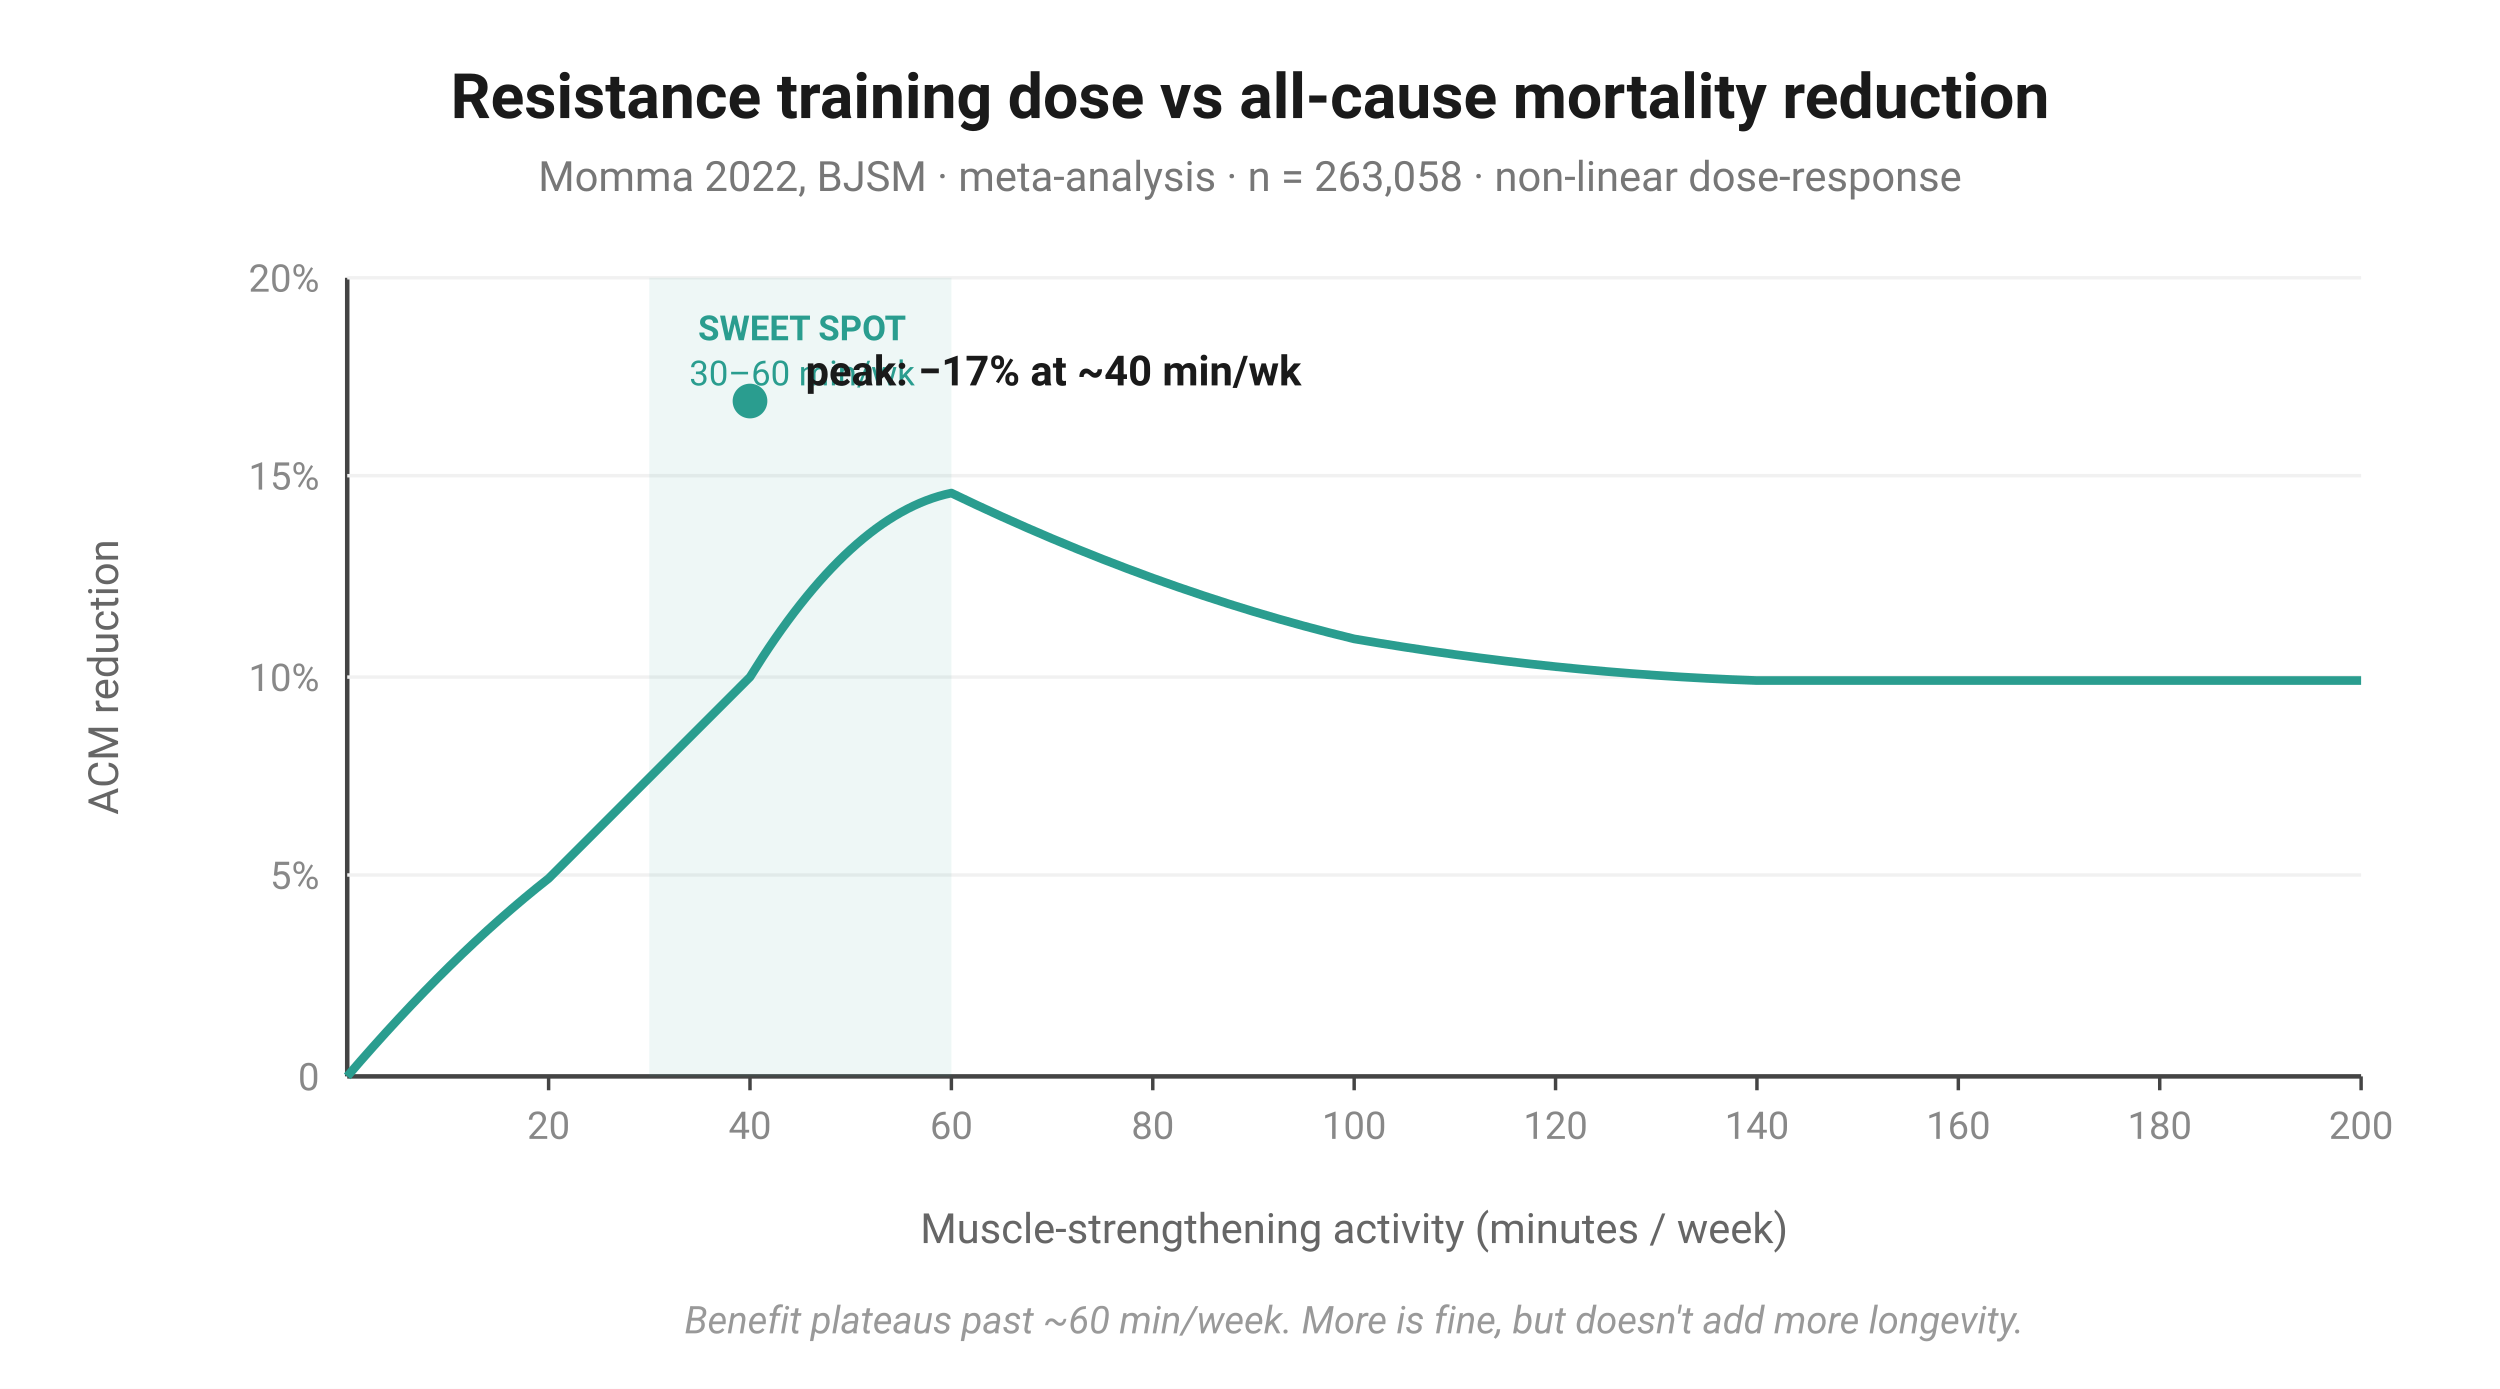
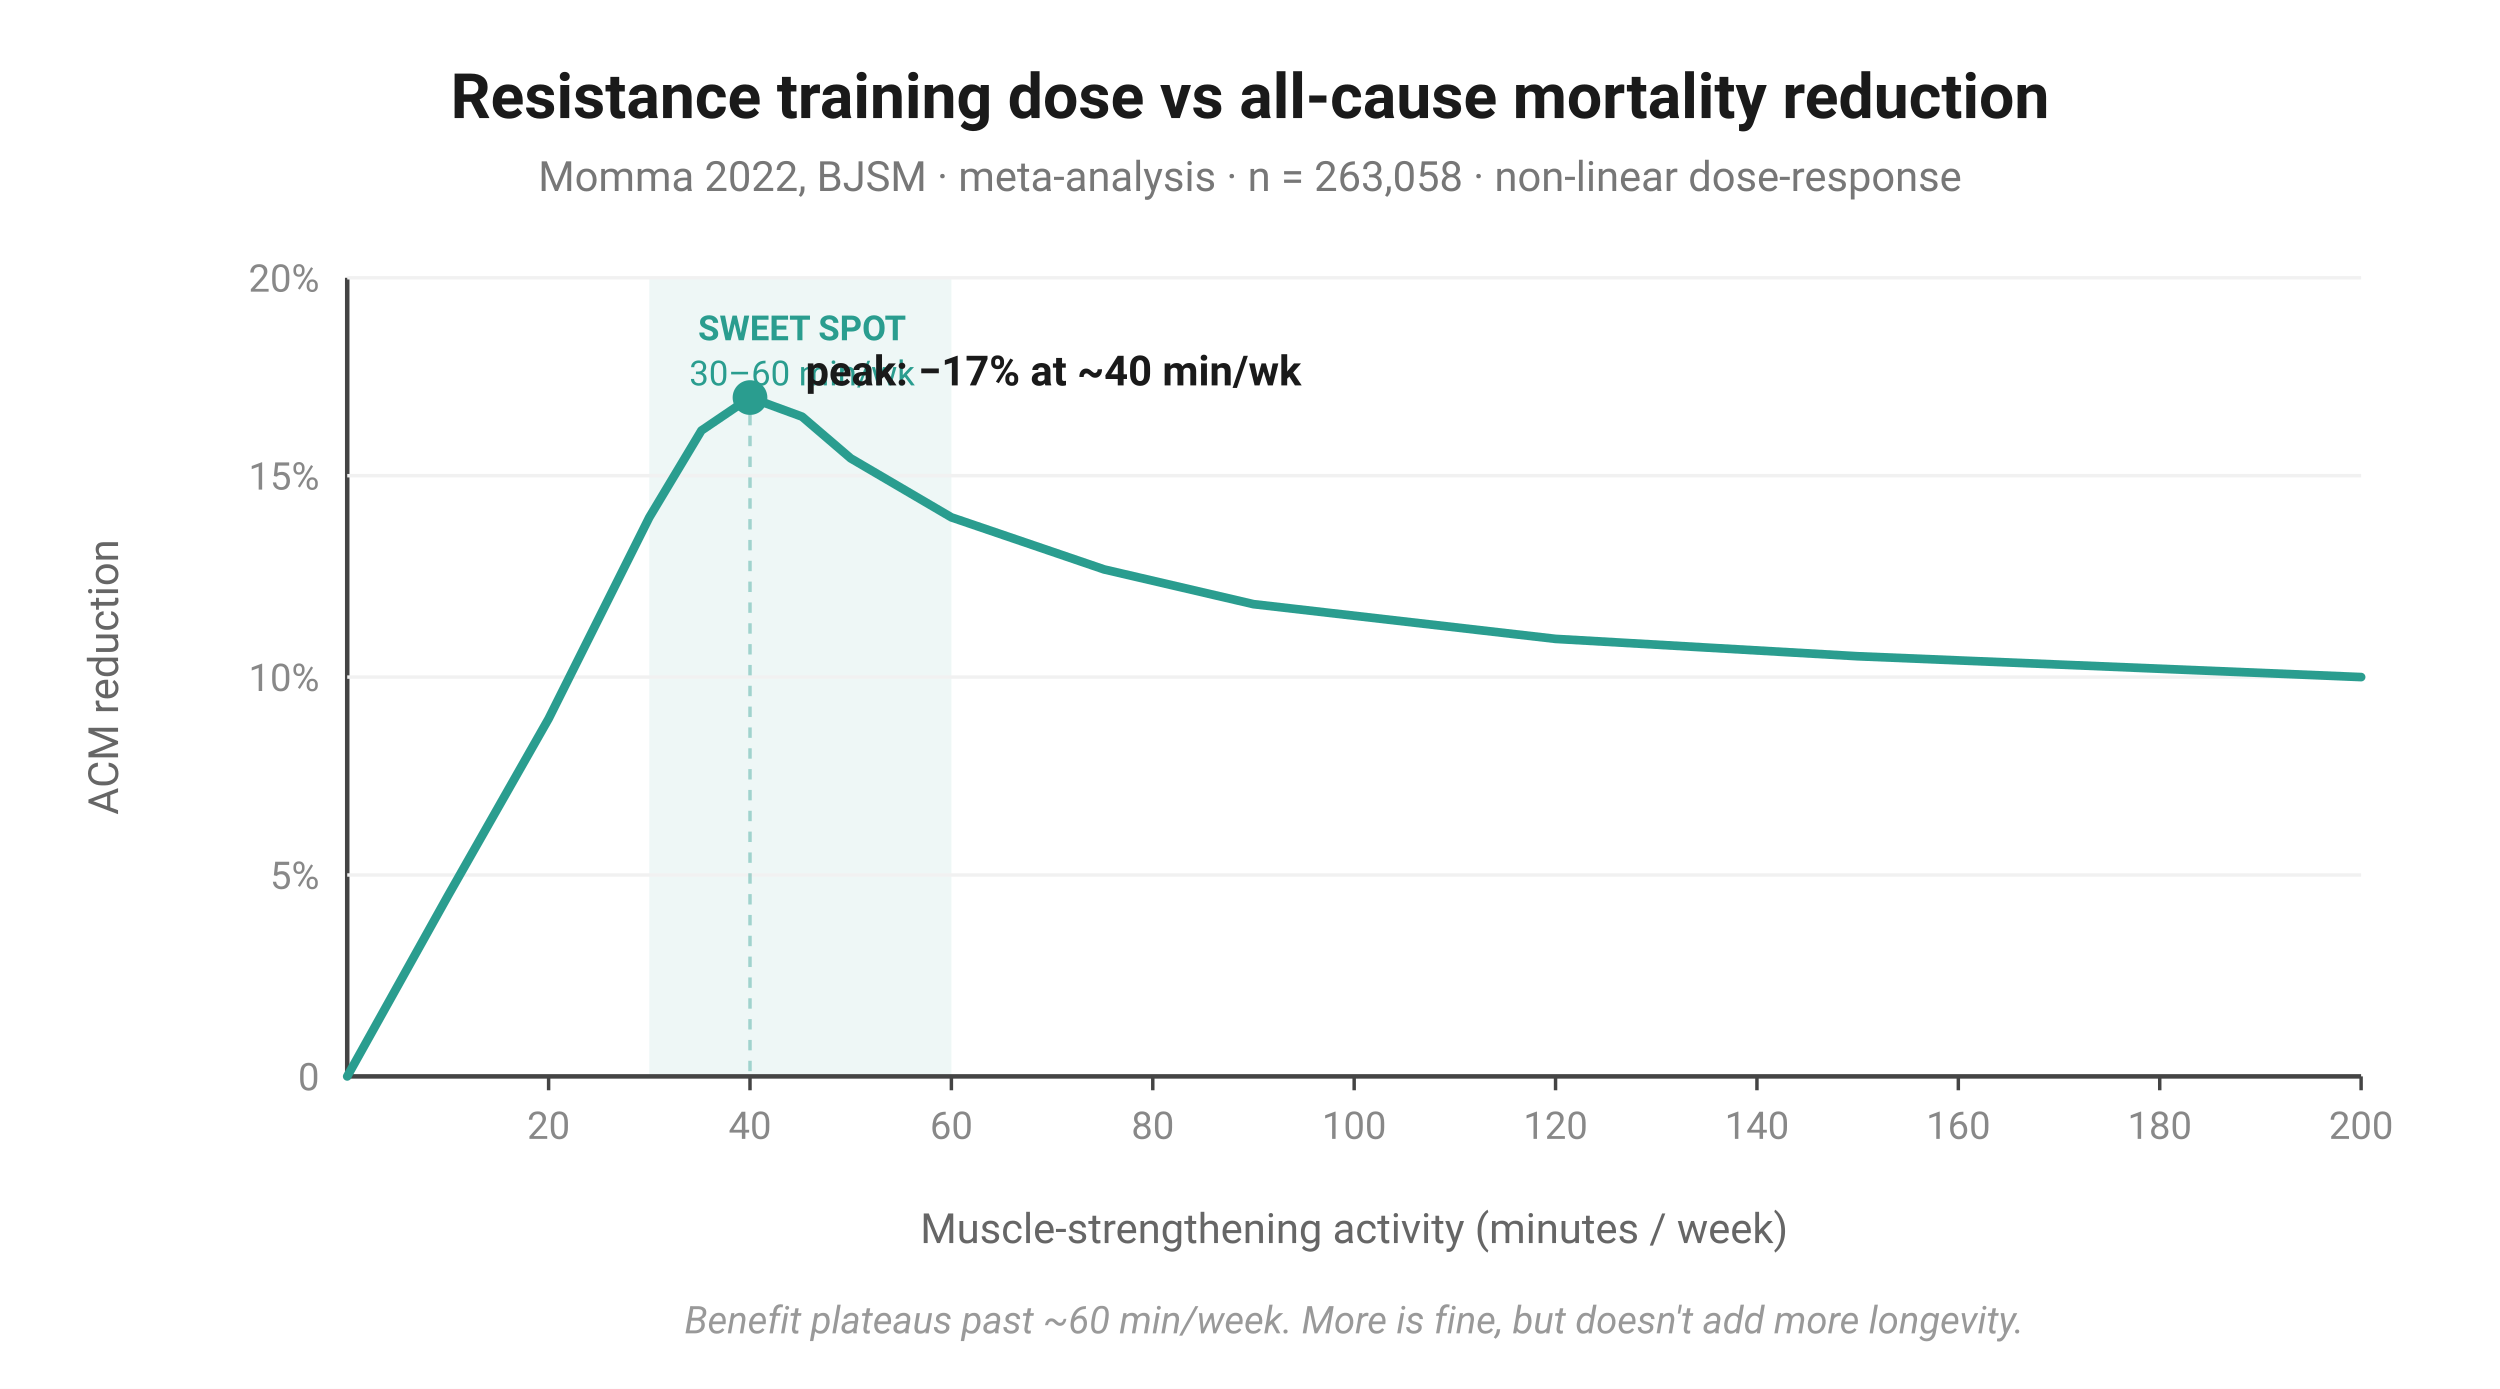
<svg xmlns="http://www.w3.org/2000/svg" viewBox="0 0 720 400" font-family="-apple-system, BlinkMacSystemFont, 'Segoe UI', Roboto, sans-serif">
  <rect width="720" height="400" fill="#ffffff" />
  <text x="360" y="34" text-anchor="middle" font-size="18" font-weight="600" fill="#1a1a1a">Resistance training dose vs all-cause mortality reduction</text>
  <text x="360" y="55" text-anchor="middle" font-size="12" fill="#777">Momma 2022, BJSM · meta-analysis · n = 263,058 · non-linear dose-response</text>
+   <rect x="187" y="80" width="87" height="230" fill="#2a9d8f" fill-opacity="0.08" />
+   <text x="231" y="98" text-anchor="middle" font-size="10" fill="#2a9d8f" font-weight="600">SWEET SPOT</text>
+   <text x="231" y="111" text-anchor="middle" font-size="10" fill="#2a9d8f">30–60 min/wk</text>
  <line x1="100" y1="80" x2="100" y2="310" stroke="#444" stroke-width="1.3" />
  <line x1="100" y1="310" x2="680" y2="310" stroke="#444" stroke-width="1.3" />
  <g font-size="11" fill="#888">
    <line x1="100" y1="252" x2="680" y2="252" stroke="#f1f1f1" />
    <text x="92" y="256" text-anchor="end">5%</text>
    <line x1="100" y1="195" x2="680" y2="195" stroke="#f1f1f1" />
    <text x="92" y="199" text-anchor="end">10%</text>
    <line x1="100" y1="137" x2="680" y2="137" stroke="#f1f1f1" />
    <text x="92" y="141" text-anchor="end">15%</text>
    <line x1="100" y1="80" x2="680" y2="80" stroke="#f1f1f1" />
    <text x="92" y="84" text-anchor="end">20%</text>
    <text x="92" y="314" text-anchor="end">0</text>
  </g>
  <g font-size="11" fill="#888" text-anchor="middle">
    <line x1="158" y1="310" x2="158" y2="314" stroke="#444" />
    <text x="158" y="328">20</text>
    <line x1="216" y1="310" x2="216" y2="314" stroke="#444" />
    <text x="216" y="328">40</text>
    <line x1="274" y1="310" x2="274" y2="314" stroke="#444" />
    <text x="274" y="328">60</text>
    <line x1="332" y1="310" x2="332" y2="314" stroke="#444" />
    <text x="332" y="328">80</text>
    <line x1="390" y1="310" x2="390" y2="314" stroke="#444" />
    <text x="390" y="328">100</text>
    <line x1="448" y1="310" x2="448" y2="314" stroke="#444" />
    <text x="448" y="328">120</text>
    <line x1="506" y1="310" x2="506" y2="314" stroke="#444" />
    <text x="506" y="328">140</text>
    <line x1="564" y1="310" x2="564" y2="314" stroke="#444" />
    <text x="564" y="328">160</text>
    <line x1="622" y1="310" x2="622" y2="314" stroke="#444" />
    <text x="622" y="328">180</text>
    <line x1="680" y1="310" x2="680" y2="314" stroke="#444" />
    <text x="680" y="328">200</text>
  </g>
-   <rect x="187" y="80" width="87" height="230" fill="#2a9d8f" fill-opacity="0.08" />
-   <text x="231" y="98" text-anchor="middle" font-size="10" fill="#2a9d8f" font-weight="600">SWEET SPOT</text>
-   <text x="231" y="111" text-anchor="middle" font-size="10" fill="#2a9d8f">30–60 min/wk</text>
-   <path d="M 100,310            Q 130,275 158,253            Q 187,224 216,195            Q 245,148 274,142            Q 332,170 390,184            Q 448,194 506,196            Q 564,196 622,196            L 680,196" fill="none" stroke="#2a9d8f" stroke-width="2.5" stroke-linejoin="round" />
-   <circle cx="216" cy="115.5" r="5" fill="#2a9d8f" />
+   <polyline points="100,310 129,258 158,207 187,149 202,124 216,114.5 231,120 245,132 274,149 318,164 361,174 448,184 535,189 680,195" fill="none" stroke="#2a9d8f" stroke-width="2.5" stroke-linejoin="round" stroke-linecap="round" />
+   <circle cx="216" cy="114.5" r="5" fill="#2a9d8f" />
+   <line x1="216" y1="119.5" x2="216" y2="310" stroke="#2a9d8f" stroke-width="1" stroke-dasharray="3,3" opacity="0.4" />
  <text x="232" y="111" font-size="12" font-weight="600" fill="#1a1a1a">peak: −17% at ~40 min/wk</text>
  <text x="34" y="195" text-anchor="middle" font-size="12" fill="#666" transform="rotate(-90 34 195)">ACM reduction</text>
  <text x="390" y="358" text-anchor="middle" font-size="12" fill="#666">Muscle-strengthening activity (minutes / week)</text>
  <text x="390" y="384" text-anchor="middle" font-size="11" fill="#999" font-style="italic">Benefit plateaus past ~60 min/week. More is fine, but doesn't add more longevity.</text>
</svg>
